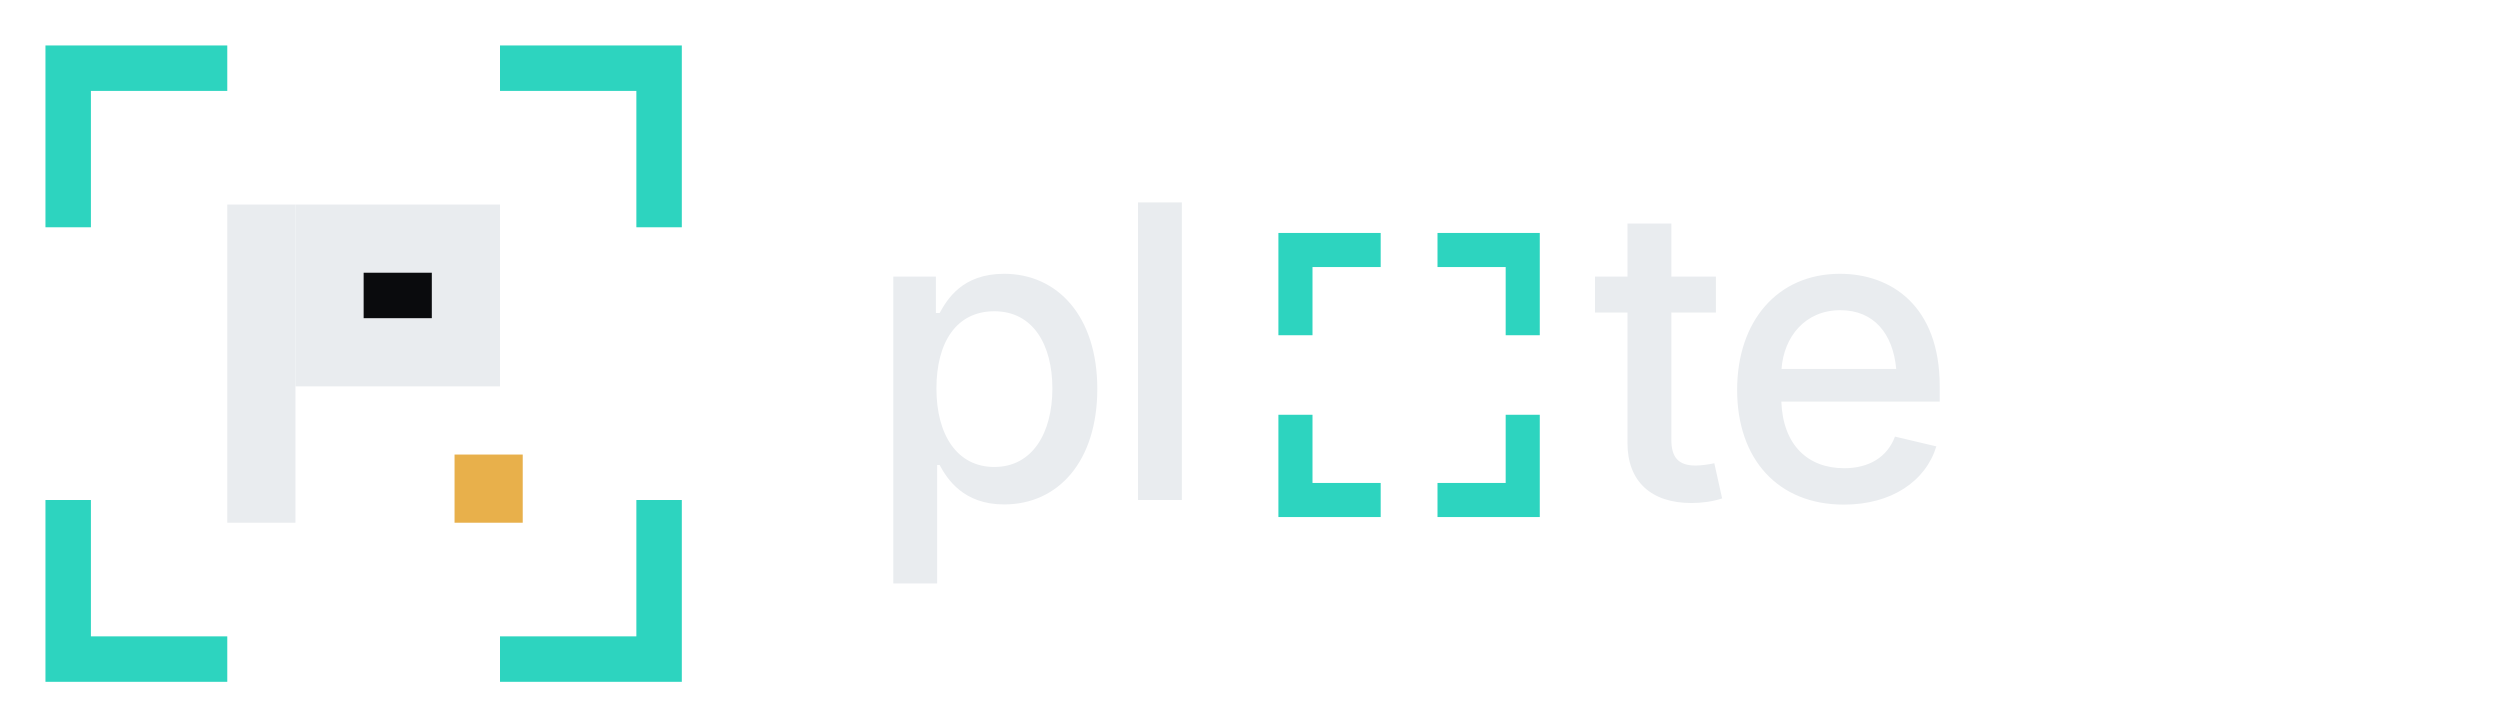
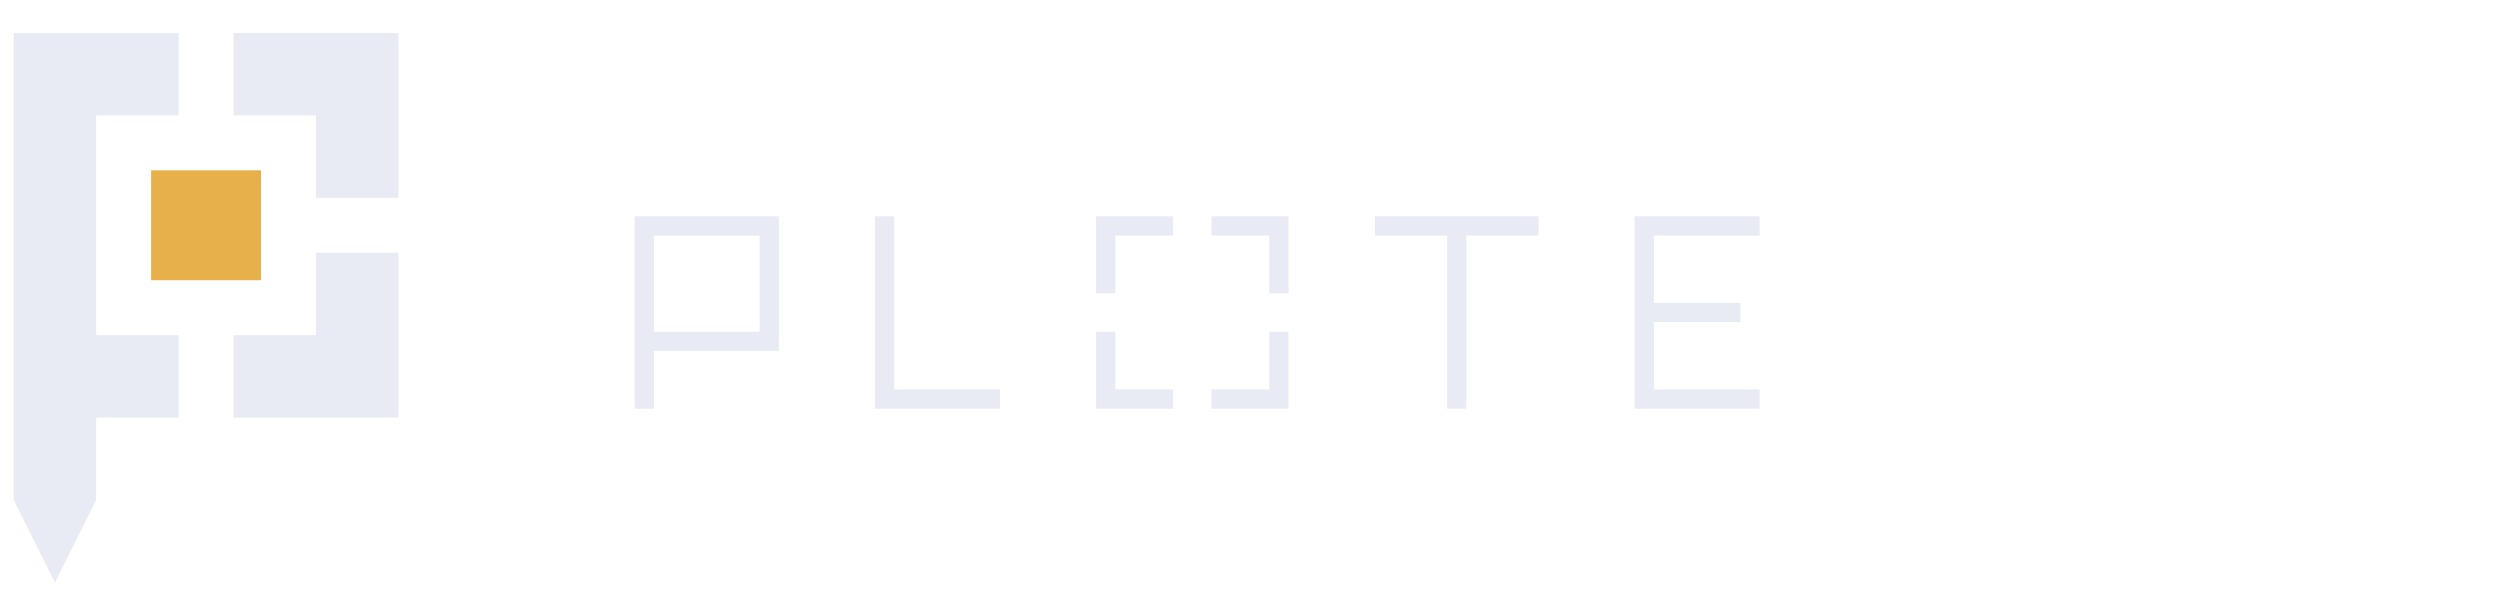
- <svg xmlns="http://www.w3.org/2000/svg" viewBox="0 0 220 64" fill="none">
-   <path d="M6 18V6h12M46 6h12v12M58 46v12H46M18 58H6V46" stroke="#2DD4BF" stroke-width="4" stroke-linecap="square" />
-   <rect x="20" y="18" width="6" height="28" fill="#E9ECEF" />
-   <rect x="26" y="18" width="18" height="16" fill="#E9ECEF" />
-   <rect x="32" y="24" width="6" height="4" fill="#0A0B0D" />
-   <rect x="40" y="40" width="6" height="6" fill="#E8B04B" />
-   <text x="76" y="44" font-family="Space Grotesk, Inter, sans-serif" font-weight="500" font-size="36" letter-spacing="-0.72" fill="#E9ECEF">pl</text>
-   <path d="M114 28v-6h6M128 22h6v6M134 38v6h-6M120 44h-6v-6" stroke="#2DD4BF" stroke-width="3" stroke-linecap="square" />
-   <text x="140" y="44" font-family="Space Grotesk, Inter, sans-serif" font-weight="500" font-size="36" letter-spacing="-0.72" fill="#E9ECEF">te</text>
+ <svg xmlns="http://www.w3.org/2000/svg" viewBox="0 0 260 64" width="520" height="128">
+   <g transform="translate(0 2) scale(1.4286)">
+     <g transform="translate(-9 -3)">
+       <path d="M10 4h12v6h-6v16h6v6h-6v6l-3 6-3-6z" fill="#E8EAF4" />
+       <path d="M26 4h12v12h-6v-6h-6z" fill="#E8EAF4" />
+       <path d="M32 20h6v12H26v-6h6z" fill="#E8EAF4" />
+       <rect x="20" y="14" width="8" height="8" fill="#E8B04B" />
+     </g>
+   </g>
+   <g transform="translate(66 22.5) scale(1)" color="#E8EAF4" style="color:#E8EAF4">
+     <g fill="none" stroke="#E8EAF4" stroke-width="2" stroke-linecap="square">
+       <path d="M1 19V1h13v12H1" />
+       <path d="M26 1v18h11" />
+       <path d="M49 7V1h6M61 1h6v6M67 13v6h-6M55 19h-6v-6" />
+       <path d="M78 1h15M85.5 1v18" />
+       <path d="M116 1h-11v18h11M105 10h9" />
+     </g>
+   </g>
</svg>
